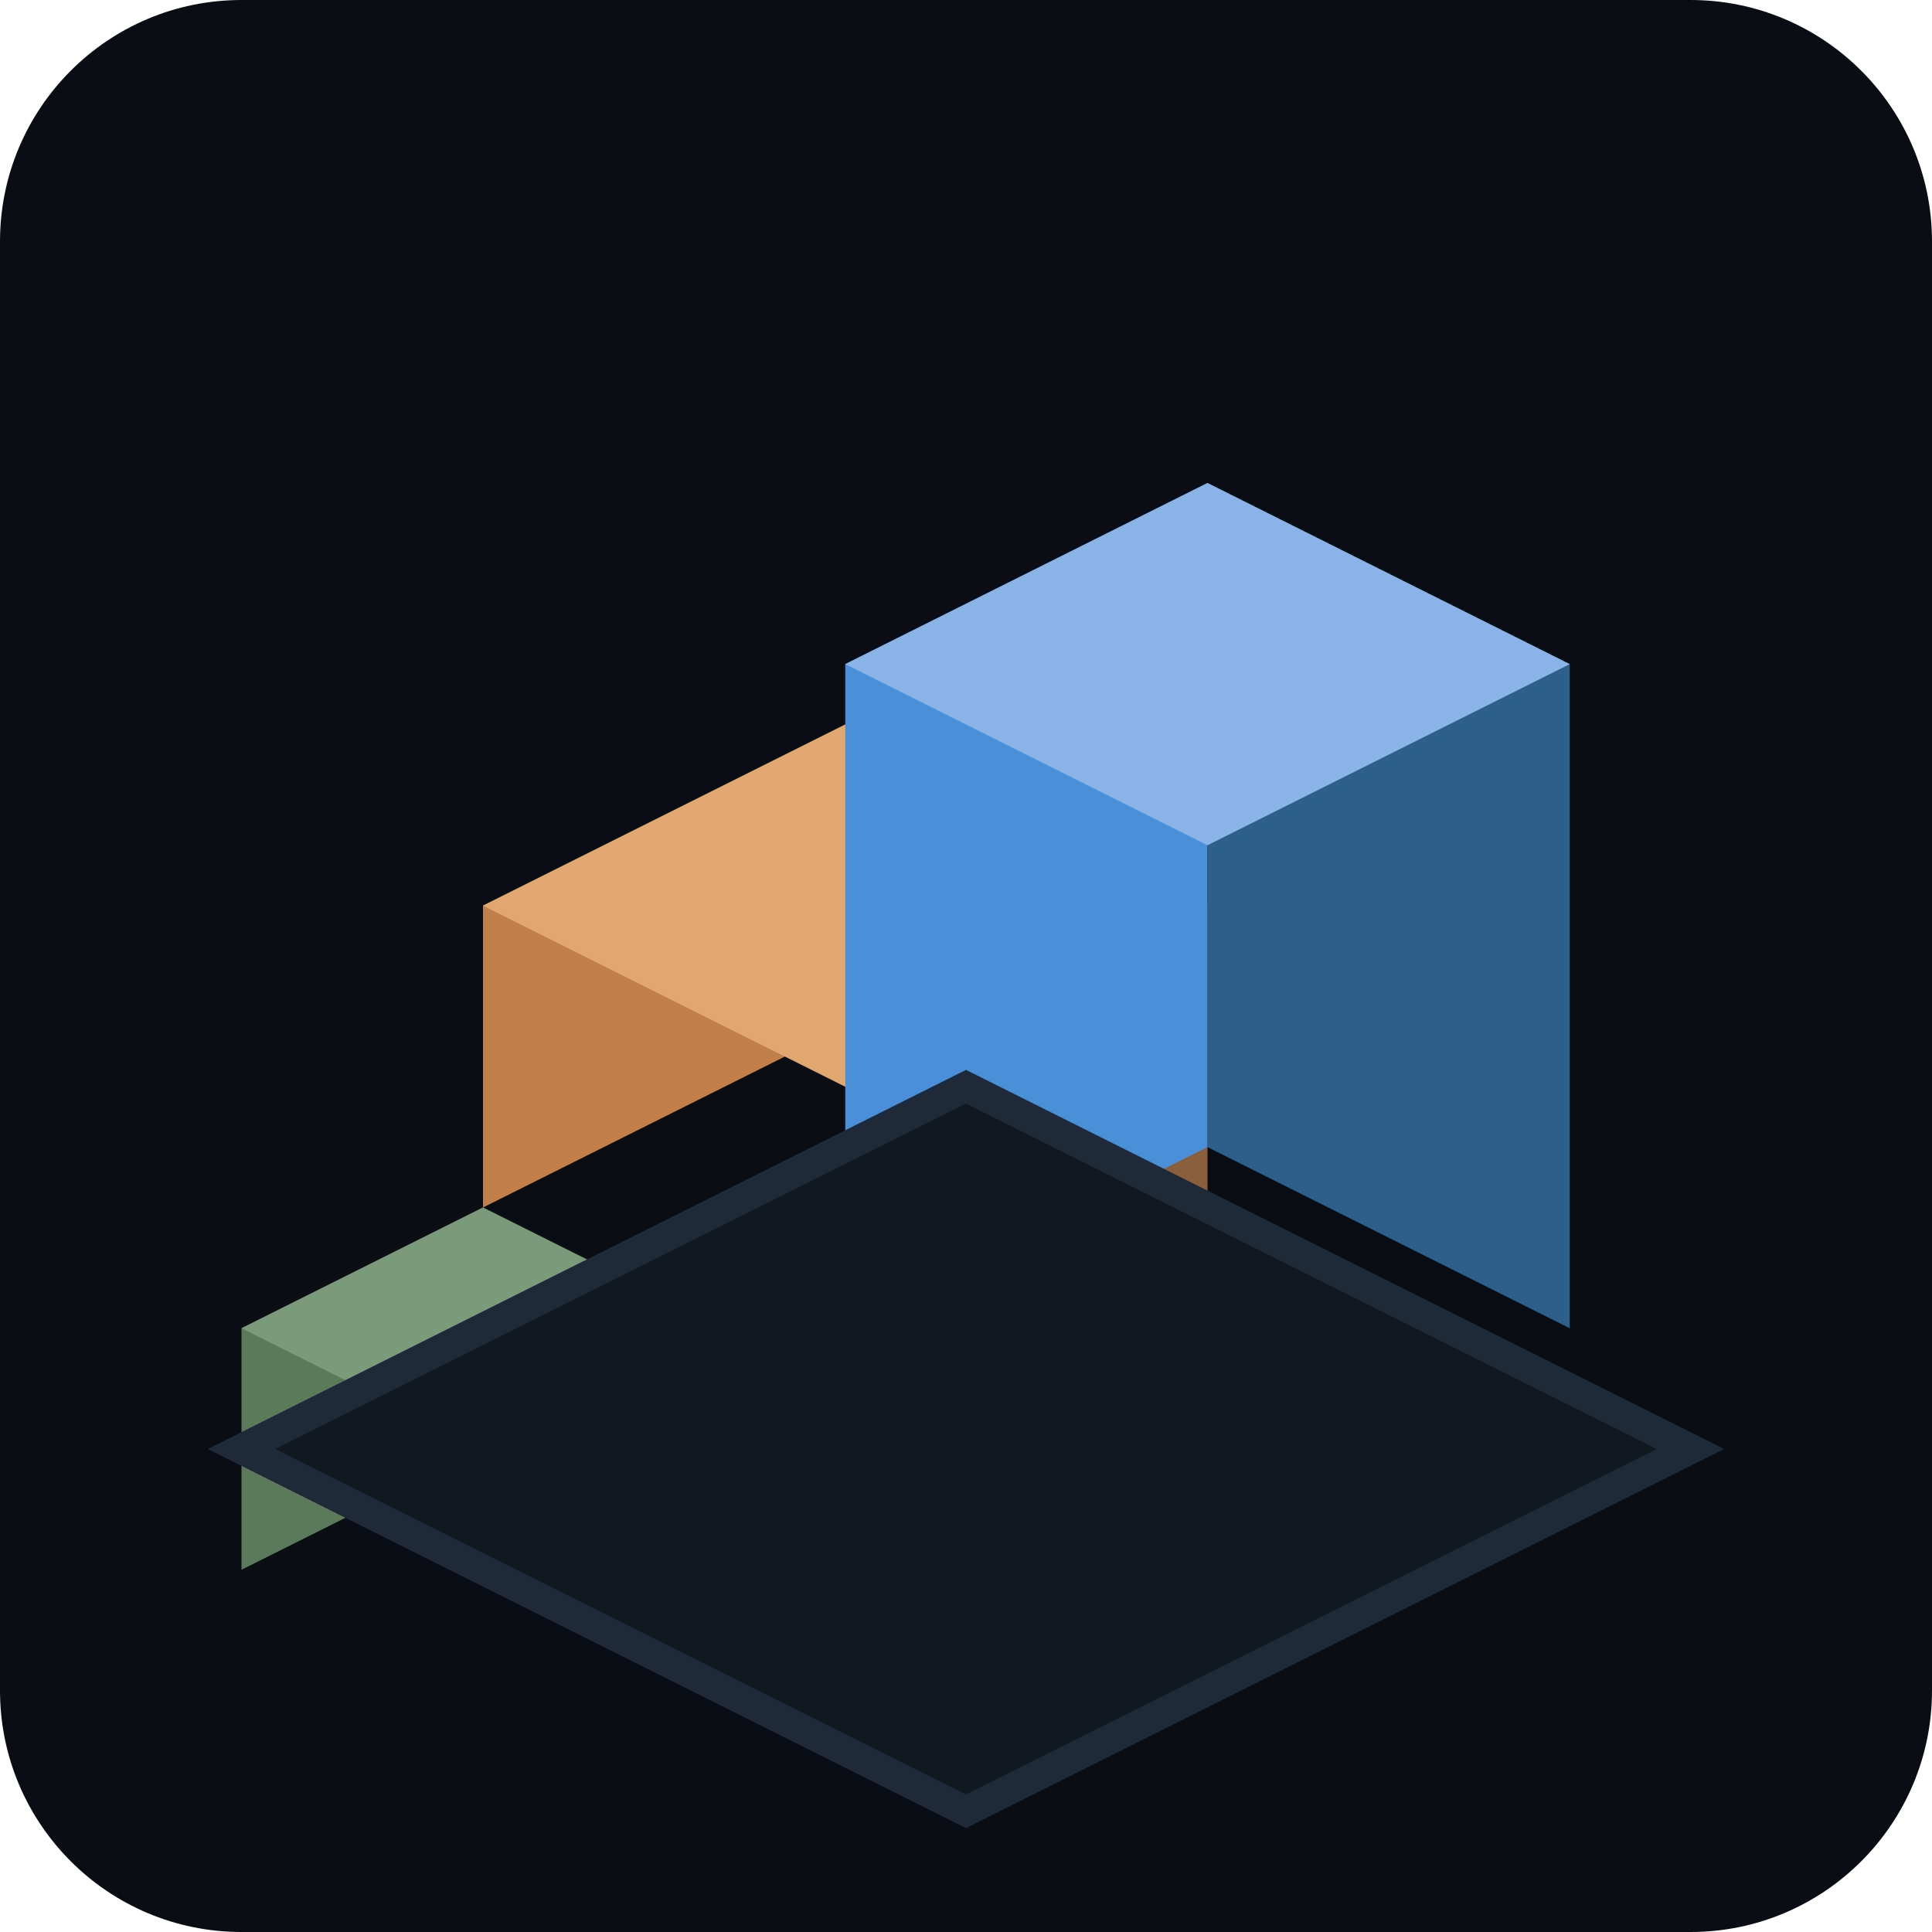
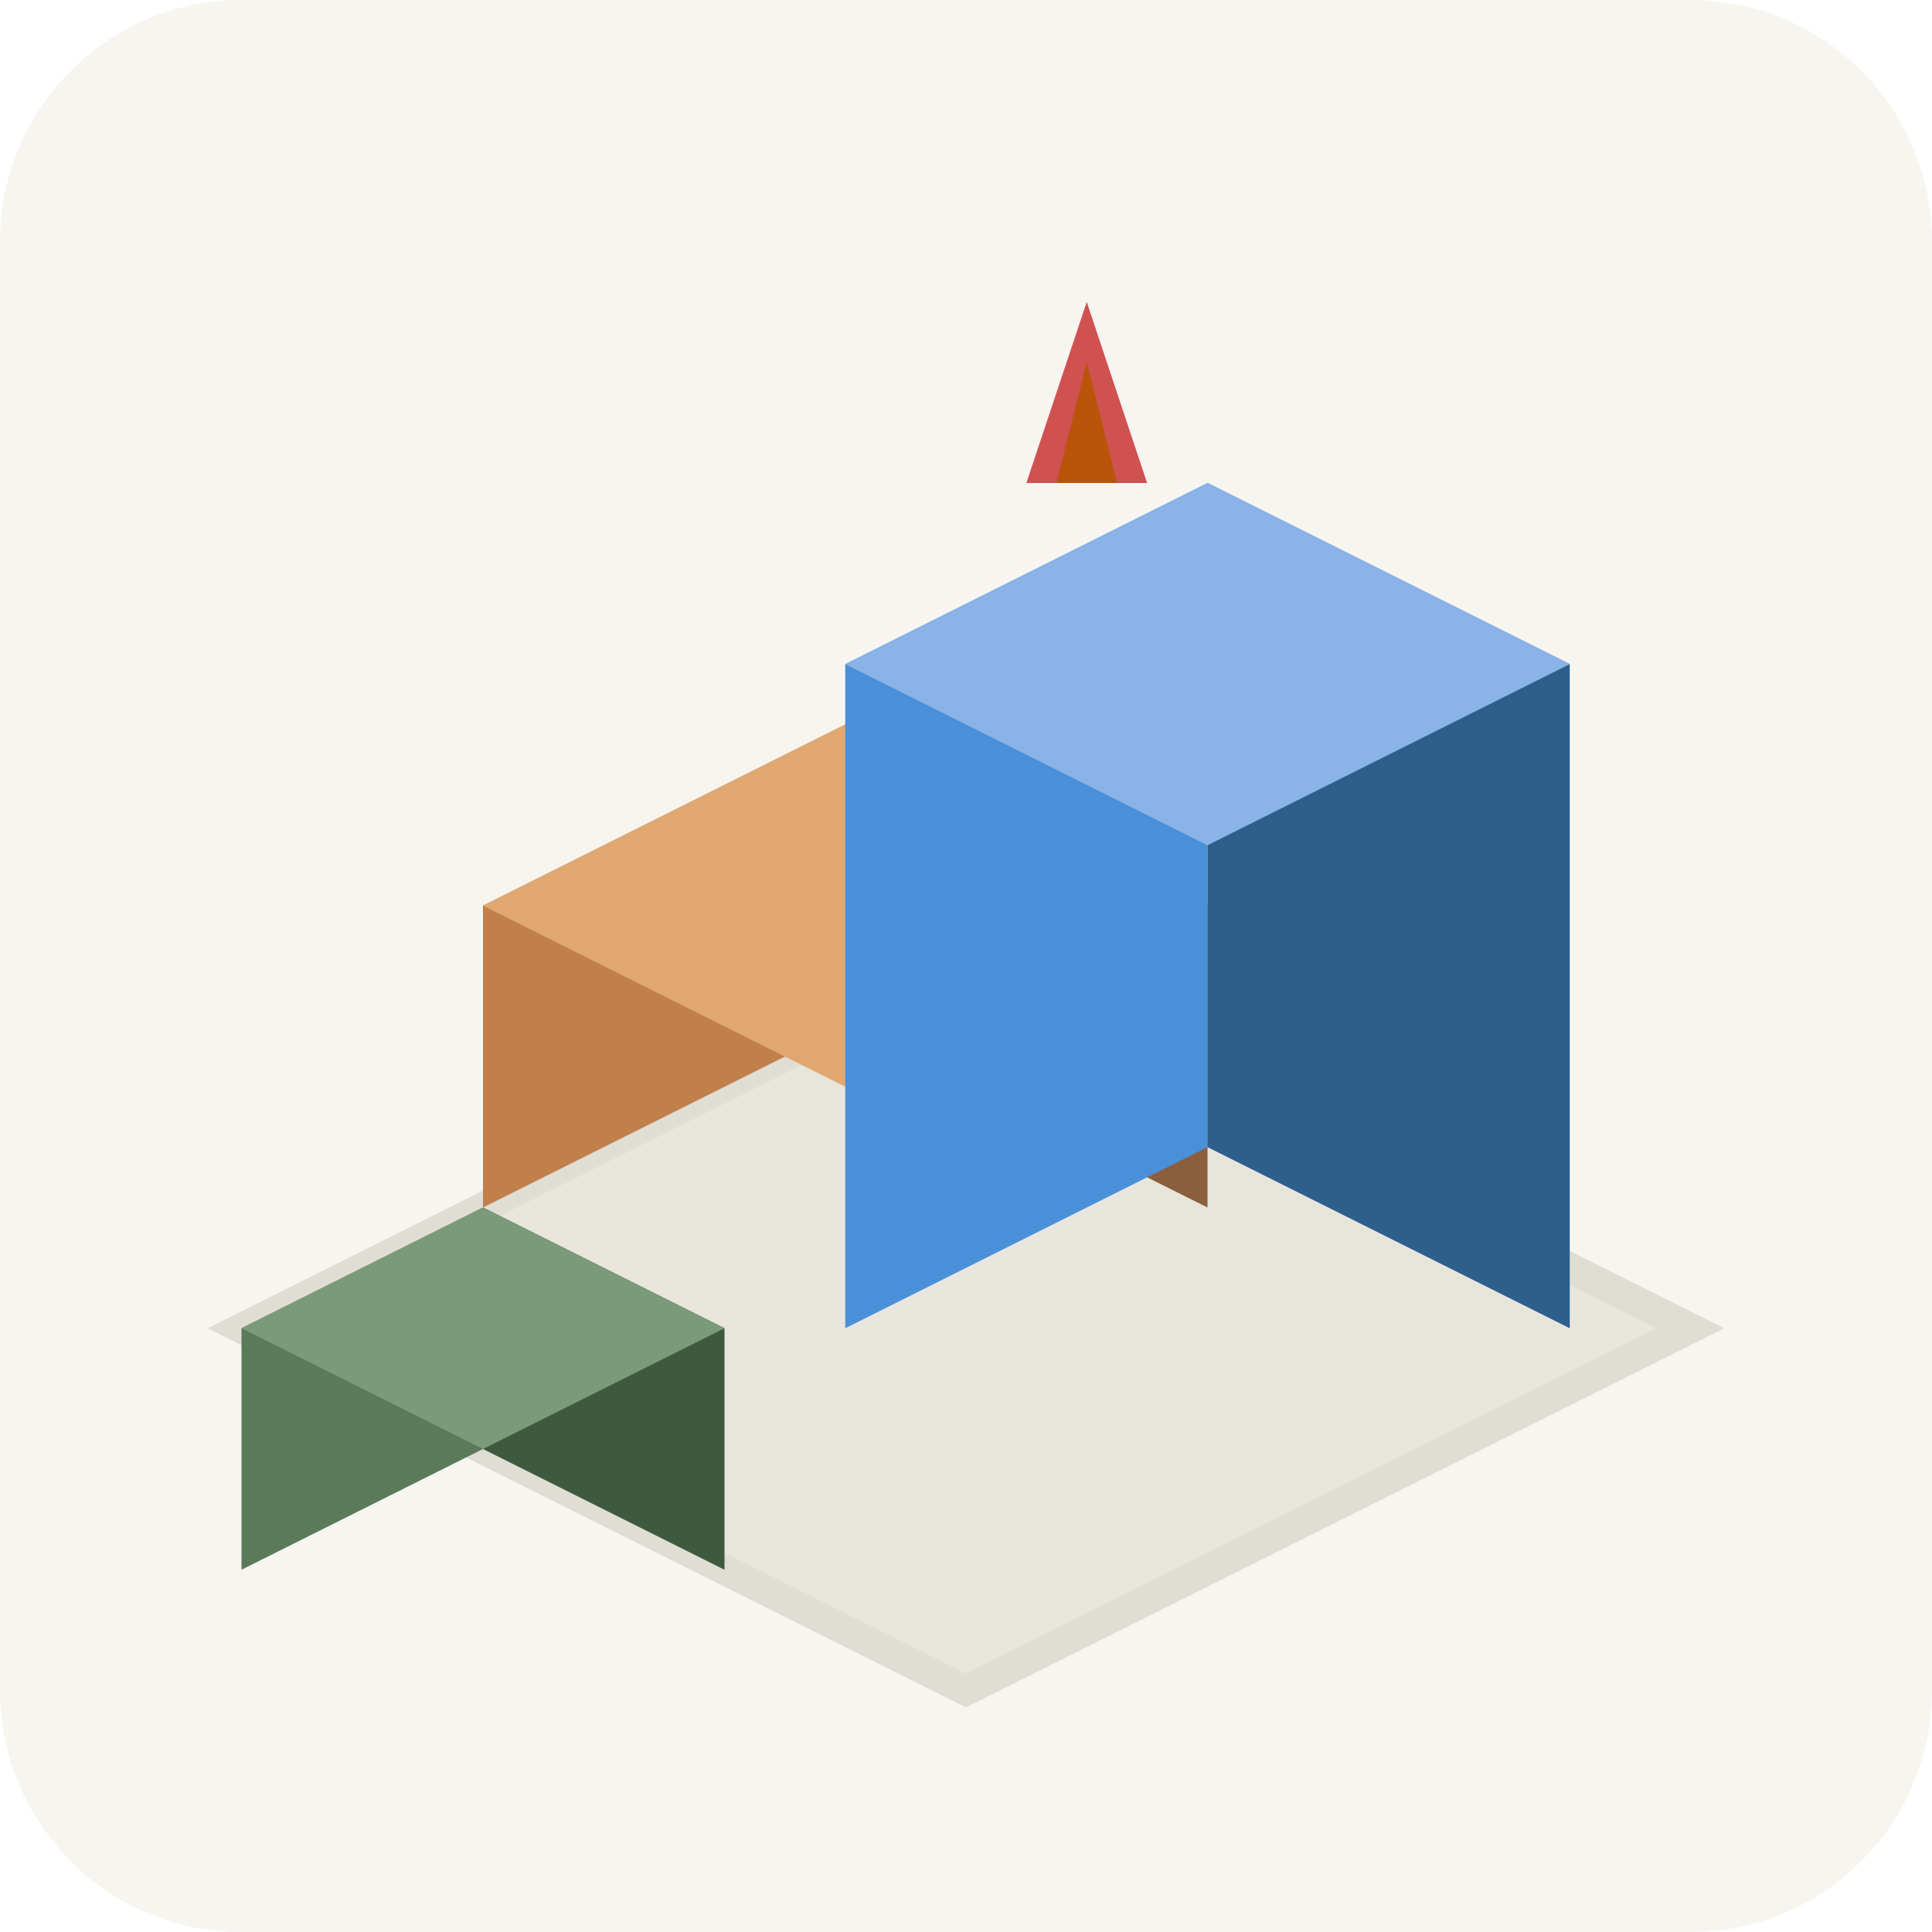
<svg xmlns="http://www.w3.org/2000/svg" width="32" height="32" viewBox="0 0 32 32">
-   <rect width="32" height="32" rx="4" fill="#0a0e14" />
+   <rect width="32" height="32" rx="4" fill="#F7F5F0" />
+   <polygon points="16,28 28,22 16,16 4,22" fill="#E8E5DD" stroke="#E0DDD5" stroke-width="0.5" />
  <polygon points="8,20 14,17 14,12 8,15" fill="#c17f4a" />
  <polygon points="14,17 20,20 20,15 14,12" fill="#8b5e3c" />
  <polygon points="8,15 14,12 20,15 14,18" fill="#e0a870" />
  <polygon points="14,22 20,19 20,8 14,11" fill="#4a90d9" />
  <polygon points="20,19 26,22 26,11 20,8" fill="#2c5f8a" />
  <polygon points="14,11 20,8 26,11 20,14" fill="#8ab4e8" />
  <polygon points="4,26 8,24 8,20 4,22" fill="#5a7a5a" />
  <polygon points="8,24 12,26 12,22 8,20" fill="#3d5a3d" />
  <polygon points="4,22 8,20 12,22 8,24" fill="#7a9a7a" />
-   <polygon points="16,30 28,24 16,18 4,24" fill="#111820" stroke="#1e2a38" stroke-width="0.5" />
+   <polygon points="17,8 18,5 19,8" fill="#C62828" opacity="0.8" />
+   <polygon points="17.5,8 18,6 18.5,8" fill="#B85400" opacity="0.9" />
</svg>
